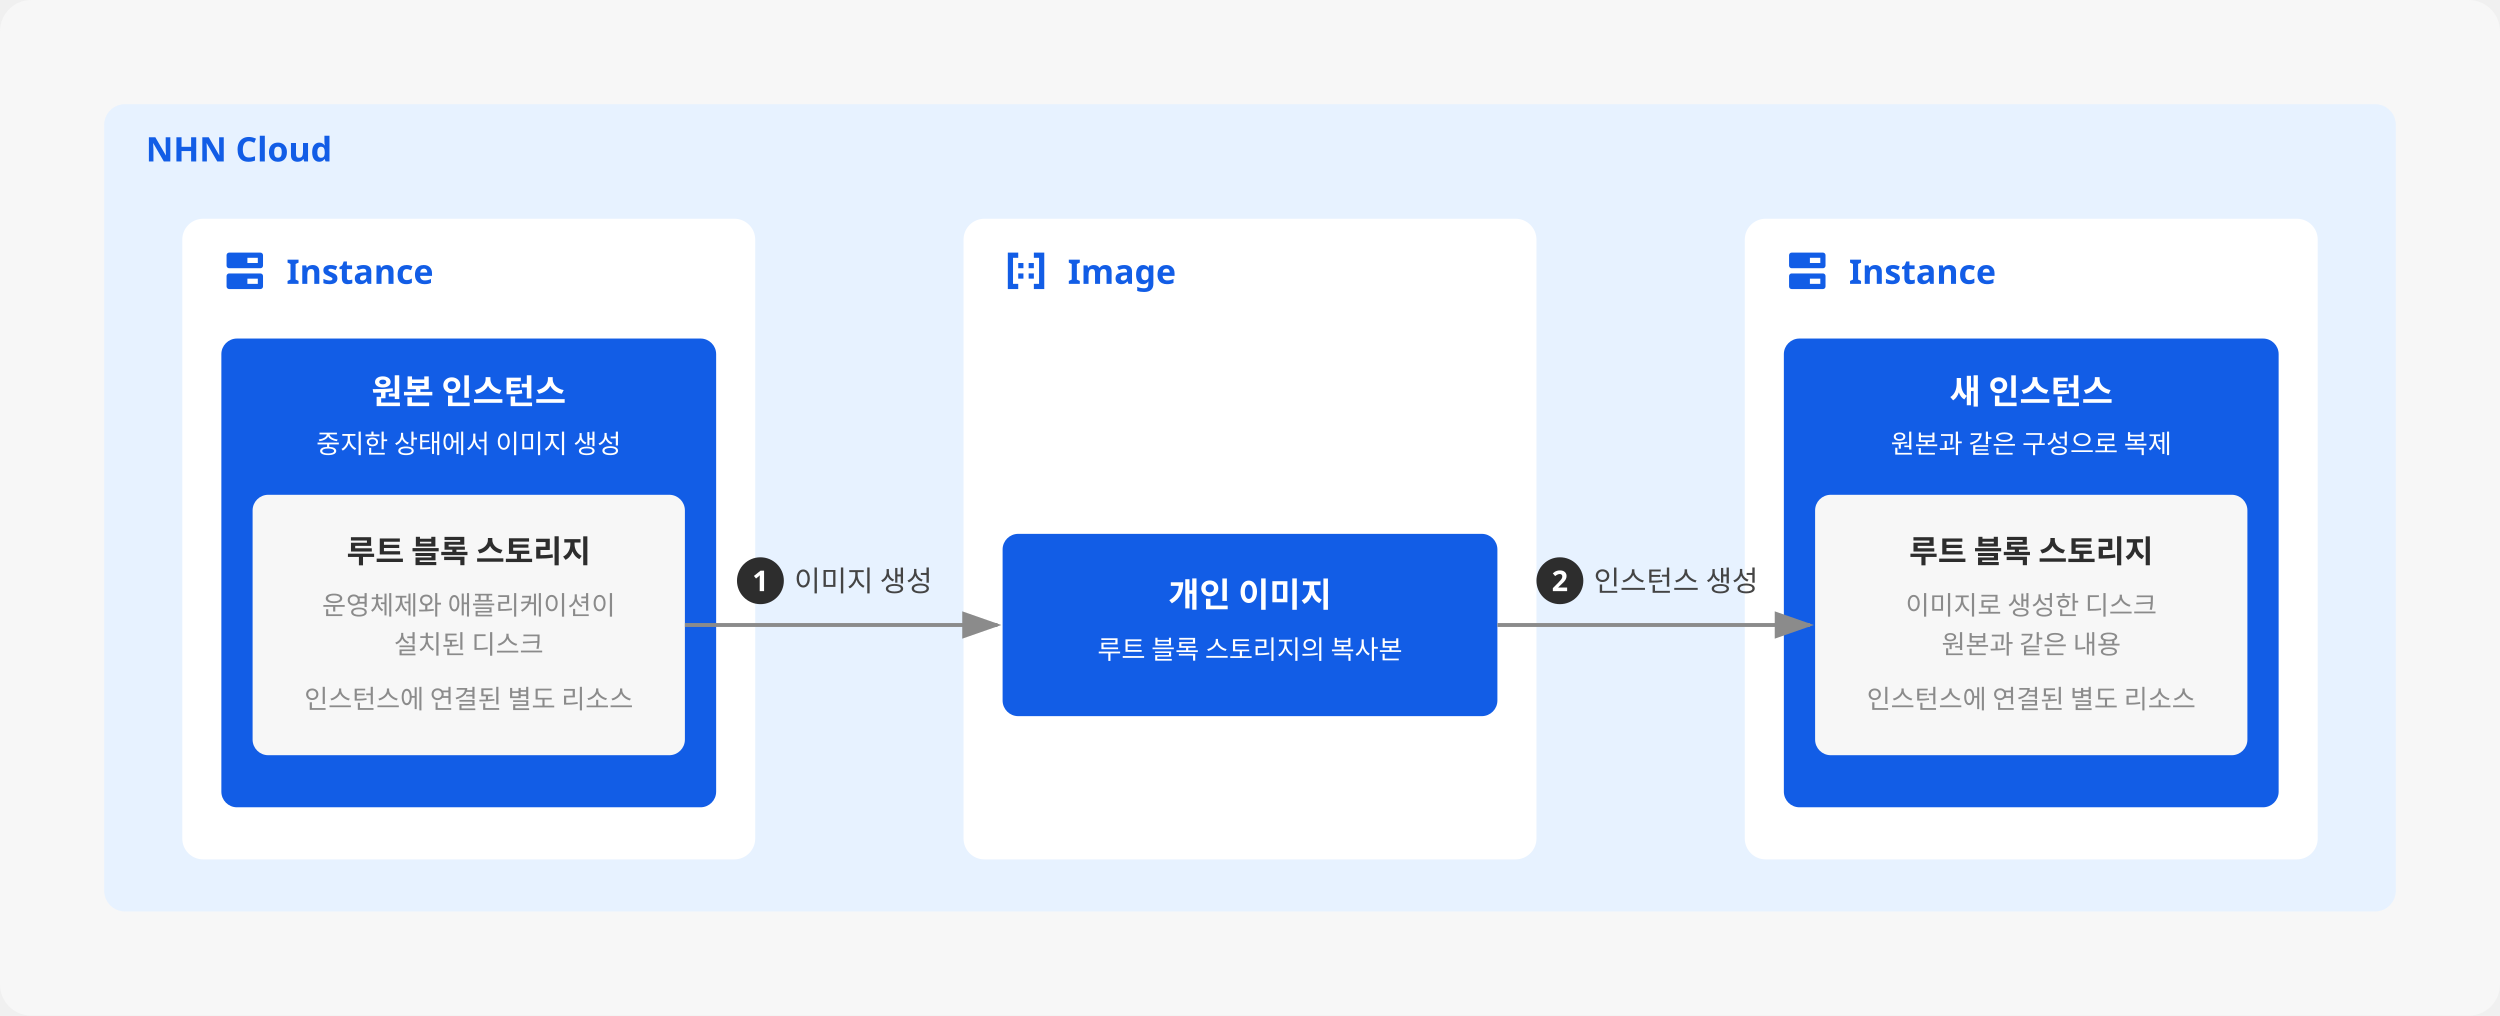
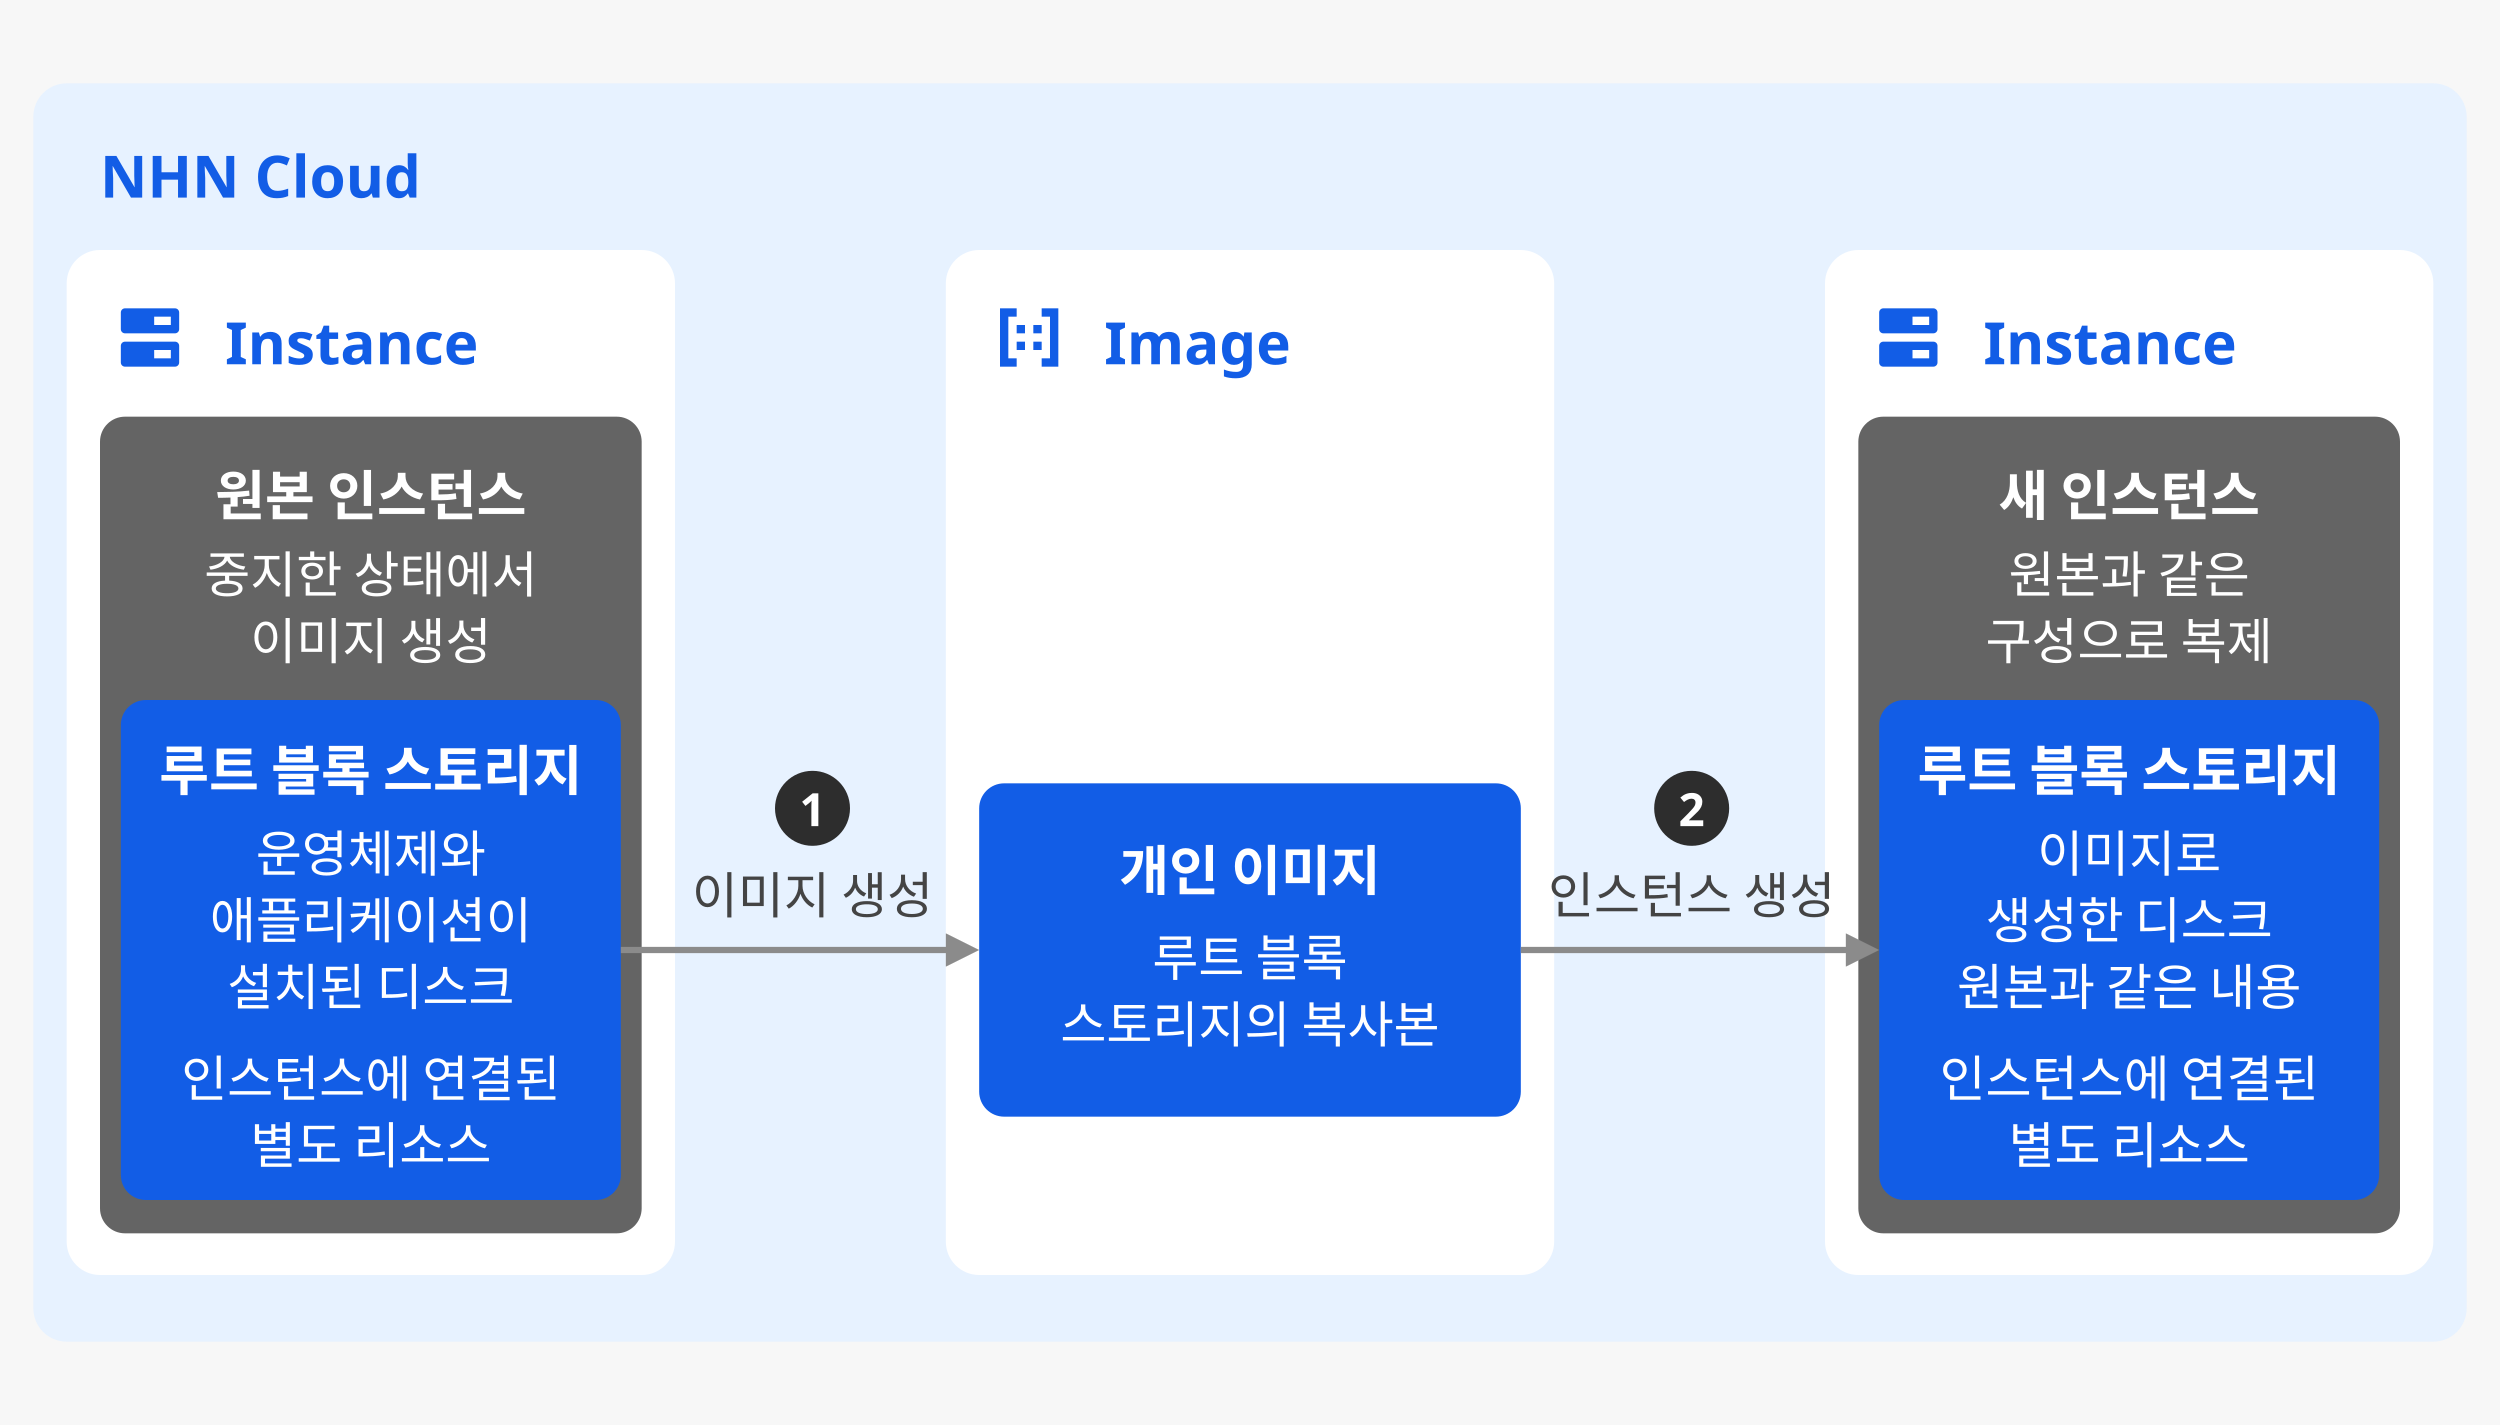
- <svg xmlns="http://www.w3.org/2000/svg" viewBox="0 0 960 390" font-family="'Pretendard', sans-serif" role="img" aria-labelledby="title desc">
-   <rect width="960" height="390" rx="12" fill="#F7F7F7" />
-   <defs>
-     <marker id="arrow" markerWidth="10" markerHeight="7" refX="9" refY="3.5" orient="auto">
-       <polygon points="0 0, 10 3.5, 0 7" fill="#8B8B8B" />
-     </marker>
-   </defs>
-   <rect x="40" y="40" width="880" height="310" rx="8" fill="#E7F2FF" />
-   <text x="56" y="62" fill="#125DE6" font-size="13" font-weight="700">NHN Cloud</text>
-   <rect x="70" y="84" width="220" height="246" rx="8" fill="#FFFFFF" />
-   <g transform="translate(84, 94) scale(0.5)">
+ <svg xmlns="http://www.w3.org/2000/svg" viewBox="0 0 600 342" width="600" height="342" font-family="'Pretendard', sans-serif" role="img" aria-labelledby="title desc">
+   <rect width="600" height="342" fill="#F7F7F7" />
+   <rect x="8" y="20" width="584" height="302" rx="8" fill="#E7F2FF" />
+   <text x="24" y="42" dominant-baseline="central" font-size="14" font-weight="bold" fill="#125DE6">NHN Cloud</text>
+   <rect x="16" y="60" width="146" height="246" rx="8" fill="#FFFFFF" />
+   <g transform="translate(26, 71) scale(0.5)">
    <path d="M32 22C33.105 22 34 22.895 34 24V32C34 33.105 33.105 34 32 34H8C6.895 34 6 33.105 6 32V24C6 22.895 6.895 22 8 22H32ZM22 30H30V26H22V30ZM32 6C33.105 6 34 6.895 34 8V16C34 17.105 33.105 18 32 18H8C6.895 18 6 17.105 6 16V8C6 6.895 6.895 6 8 6H32ZM22 14H30V10H22V14Z" fill="#125DE6" />
  </g>
-   <text x="110" y="109" fill="#125DE6" font-size="13" font-weight="700">Instance</text>
-   <rect x="85" y="130" width="190" height="180" rx="6" fill="#125DE6" />
-   <text x="180" y="155" text-anchor="middle" fill="#FFFFFF" font-size="13" font-weight="600">원본 인스턴스</text>
-   <text x="180" y="174" text-anchor="middle" fill="#FFFFFF" font-size="10">중지한 상태에서 이미지 생성</text>
-   <rect x="97" y="190" width="166" height="100" rx="6" fill="#F7F7F7" />
-   <text x="180" y="216" text-anchor="middle" fill="#2D2D2D" font-size="12" font-weight="600">루트 블록 스토리지</text>
-   <text x="180" y="236" text-anchor="middle" fill="#8B8B8B" font-size="10">운영체제와 애플리케이션이</text>
-   <text x="180" y="251" text-anchor="middle" fill="#8B8B8B" font-size="10">설치된 디스크</text>
-   <text x="180" y="272" text-anchor="middle" fill="#8B8B8B" font-size="10">인스턴스에 연결된 별도 리소스</text>
-   <rect x="370" y="84" width="220" height="246" rx="8" fill="#FFFFFF" />
-   <g transform="translate(384, 94) scale(0.5)">
+   <text x="54" y="82" dominant-baseline="central" font-size="14" font-weight="bold" fill="#125DE6">Instance</text>
+   <rect x="24" y="100" width="130" height="196" rx="6" fill="#646464" />
+   <text x="89" y="118" text-anchor="middle" dominant-baseline="central" font-size="13" font-weight="600" fill="#FFFFFF">원본 인스턴스</text>
+   <text x="89" y="137" text-anchor="middle" dominant-baseline="central" font-size="12" fill="#FFFFFF">중지한 상태에서</text>
+   <text x="89" y="153" text-anchor="middle" dominant-baseline="central" font-size="12" fill="#FFFFFF">이미지 생성</text>
+   <rect x="29" y="168" width="120" height="120" rx="6" fill="#125DE6" />
+   <text x="89" y="184" text-anchor="middle" dominant-baseline="central" font-size="13" font-weight="600" fill="#FFFFFF">루트 블록 스토리지</text>
+   <text x="89" y="204" text-anchor="middle" dominant-baseline="central" font-size="12" fill="#FFFFFF">운영체제와</text>
+   <text x="89" y="220" text-anchor="middle" dominant-baseline="central" font-size="12" fill="#FFFFFF">애플리케이션이</text>
+   <text x="89" y="236" text-anchor="middle" dominant-baseline="central" font-size="12" fill="#FFFFFF">설치된 디스크</text>
+   <text x="89" y="258" text-anchor="middle" dominant-baseline="central" font-size="12" fill="#FFFFFF">인스턴스에 연결된</text>
+   <text x="89" y="274" text-anchor="middle" dominant-baseline="central" font-size="12" fill="#FFFFFF">별도 리소스</text>
+   <rect x="227" y="60" width="146" height="246" rx="8" fill="#FFFFFF" />
+   <g transform="translate(237, 71) scale(0.5)">
    <path d="M14 10H10V30H14V34H6V6H14V10ZM34 34H26V30H30V10H26V6H34V34ZM26 26H22V22H26V26ZM18 26H14V22H18V26ZM26 18H22V14H26V18ZM18 18H14V14H18V18Z" fill="#125DE6" />
  </g>
-   <text x="410" y="109" fill="#125DE6" font-size="13" font-weight="700">Image</text>
-   <rect x="385" y="205" width="190" height="70" rx="6" fill="#125DE6" />
-   <text x="480" y="233" text-anchor="middle" fill="#FFFFFF" font-size="13" font-weight="600">개인 이미지</text>
-   <text x="480" y="253" text-anchor="middle" fill="#FFFFFF" font-size="10">루트 블록 스토리지의 복사본</text>
-   <rect x="670" y="84" width="220" height="246" rx="8" fill="#FFFFFF" />
-   <g transform="translate(684, 94) scale(0.5)">
+   <text x="265" y="82" dominant-baseline="central" font-size="14" font-weight="bold" fill="#125DE6">Image</text>
+   <rect x="235" y="188" width="130" height="80" rx="6" fill="#125DE6" />
+   <text x="300" y="208" text-anchor="middle" dominant-baseline="central" font-size="13" font-weight="600" fill="#FFFFFF">개인 이미지</text>
+   <text x="300" y="229" text-anchor="middle" dominant-baseline="central" font-size="12" fill="#FFFFFF">루트 블록</text>
+   <text x="300" y="245" text-anchor="middle" dominant-baseline="central" font-size="12" fill="#FFFFFF">스토리지의 복사본</text>
+   <rect x="438" y="60" width="146" height="246" rx="8" fill="#FFFFFF" />
+   <g transform="translate(448, 71) scale(0.5)">
    <path d="M32 22C33.105 22 34 22.895 34 24V32C34 33.105 33.105 34 32 34H8C6.895 34 6 33.105 6 32V24C6 22.895 6.895 22 8 22H32ZM22 30H30V26H22V30ZM32 6C33.105 6 34 6.895 34 8V16C34 17.105 33.105 18 32 18H8C6.895 18 6 17.105 6 16V8C6 6.895 6.895 6 8 6H32ZM22 14H30V10H22V14Z" fill="#125DE6" />
  </g>
-   <text x="710" y="109" fill="#125DE6" font-size="13" font-weight="700">Instance</text>
-   <rect x="685" y="130" width="190" height="180" rx="6" fill="#125DE6" />
-   <text x="780" y="155" text-anchor="middle" fill="#FFFFFF" font-size="13" font-weight="600">새 인스턴스</text>
-   <text x="780" y="174" text-anchor="middle" fill="#FFFFFF" font-size="10">원본과 같은 구성으로 복제</text>
-   <rect x="697" y="190" width="166" height="100" rx="6" fill="#F7F7F7" />
-   <text x="780" y="216" text-anchor="middle" fill="#2D2D2D" font-size="12" font-weight="600">루트 블록 스토리지</text>
-   <text x="780" y="236" text-anchor="middle" fill="#8B8B8B" font-size="10">이미지로 생성한 디스크</text>
-   <text x="780" y="251" text-anchor="middle" fill="#8B8B8B" font-size="10">원본과 같은 내용</text>
-   <text x="780" y="272" text-anchor="middle" fill="#8B8B8B" font-size="10">인스턴스에 연결된 별도 리소스</text>
-   <line x1="263" y1="240" x2="383" y2="240" stroke="#8B8B8B" stroke-width="1.5" marker-end="url(#arrow)" />
-   <rect x="283" y="214" width="18" height="18" rx="9" fill="#2D2D2D" />
-   <text x="292" y="227" text-anchor="middle" fill="#FFFFFF" font-size="11" font-weight="700">1</text>
-   <text x="305" y="227" fill="#444444" font-size="11">이미지 생성</text>
-   <line x1="575" y1="240" x2="695" y2="240" stroke="#8B8B8B" stroke-width="1.5" marker-end="url(#arrow)" />
-   <rect x="590" y="214" width="18" height="18" rx="9" fill="#2D2D2D" />
-   <text x="599" y="227" text-anchor="middle" fill="#FFFFFF" font-size="11" font-weight="700">2</text>
-   <text x="612" y="227" fill="#444444" font-size="11">인스턴스 생성</text>
+   <text x="476" y="82" dominant-baseline="central" font-size="14" font-weight="bold" fill="#125DE6">Instance</text>
+   <rect x="446" y="100" width="130" height="196" rx="6" fill="#646464" />
+   <text x="511" y="118" text-anchor="middle" dominant-baseline="central" font-size="13" font-weight="600" fill="#FFFFFF">새 인스턴스</text>
+   <text x="511" y="137" text-anchor="middle" dominant-baseline="central" font-size="12" fill="#FFFFFF">원본과 같은</text>
+   <text x="511" y="153" text-anchor="middle" dominant-baseline="central" font-size="12" fill="#FFFFFF">구성으로 복제</text>
+   <rect x="451" y="168" width="120" height="120" rx="6" fill="#125DE6" />
+   <text x="511" y="184" text-anchor="middle" dominant-baseline="central" font-size="13" font-weight="600" fill="#FFFFFF">루트 블록 스토리지</text>
+   <text x="511" y="204" text-anchor="middle" dominant-baseline="central" font-size="12" fill="#FFFFFF">이미지로</text>
+   <text x="511" y="220" text-anchor="middle" dominant-baseline="central" font-size="12" fill="#FFFFFF">생성한 디스크</text>
+   <text x="511" y="236" text-anchor="middle" dominant-baseline="central" font-size="12" fill="#FFFFFF">원본과 같은 내용</text>
+   <text x="511" y="258" text-anchor="middle" dominant-baseline="central" font-size="12" fill="#FFFFFF">인스턴스에 연결된</text>
+   <text x="511" y="274" text-anchor="middle" dominant-baseline="central" font-size="12" fill="#FFFFFF">별도 리소스</text>
+   <path d="M 149 228 L 228 228" fill="none" stroke="#8B8B8B" stroke-width="1.5" />
+   <polygon points="235,228 227,232 227,224" fill="#8B8B8B" />
+   <circle cx="195" cy="194" r="9" fill="#2D2D2D" />
+   <text x="195" y="194" text-anchor="middle" dominant-baseline="central" font-size="11" font-weight="bold" fill="#FFFFFF">1</text>
+   <text x="195" y="214" text-anchor="middle" dominant-baseline="central" font-size="12" fill="#444444">이미지 생성</text>
+   <path d="M 365 228 L 444 228" fill="none" stroke="#8B8B8B" stroke-width="1.5" />
+   <polygon points="451,228 443,232 443,224" fill="#8B8B8B" />
+   <circle cx="406" cy="194" r="9" fill="#2D2D2D" />
+   <text x="406" y="194" text-anchor="middle" dominant-baseline="central" font-size="11" font-weight="bold" fill="#FFFFFF">2</text>
+   <text x="406" y="214" text-anchor="middle" dominant-baseline="central" font-size="12" fill="#444444">인스턴스 생성</text>
</svg>
